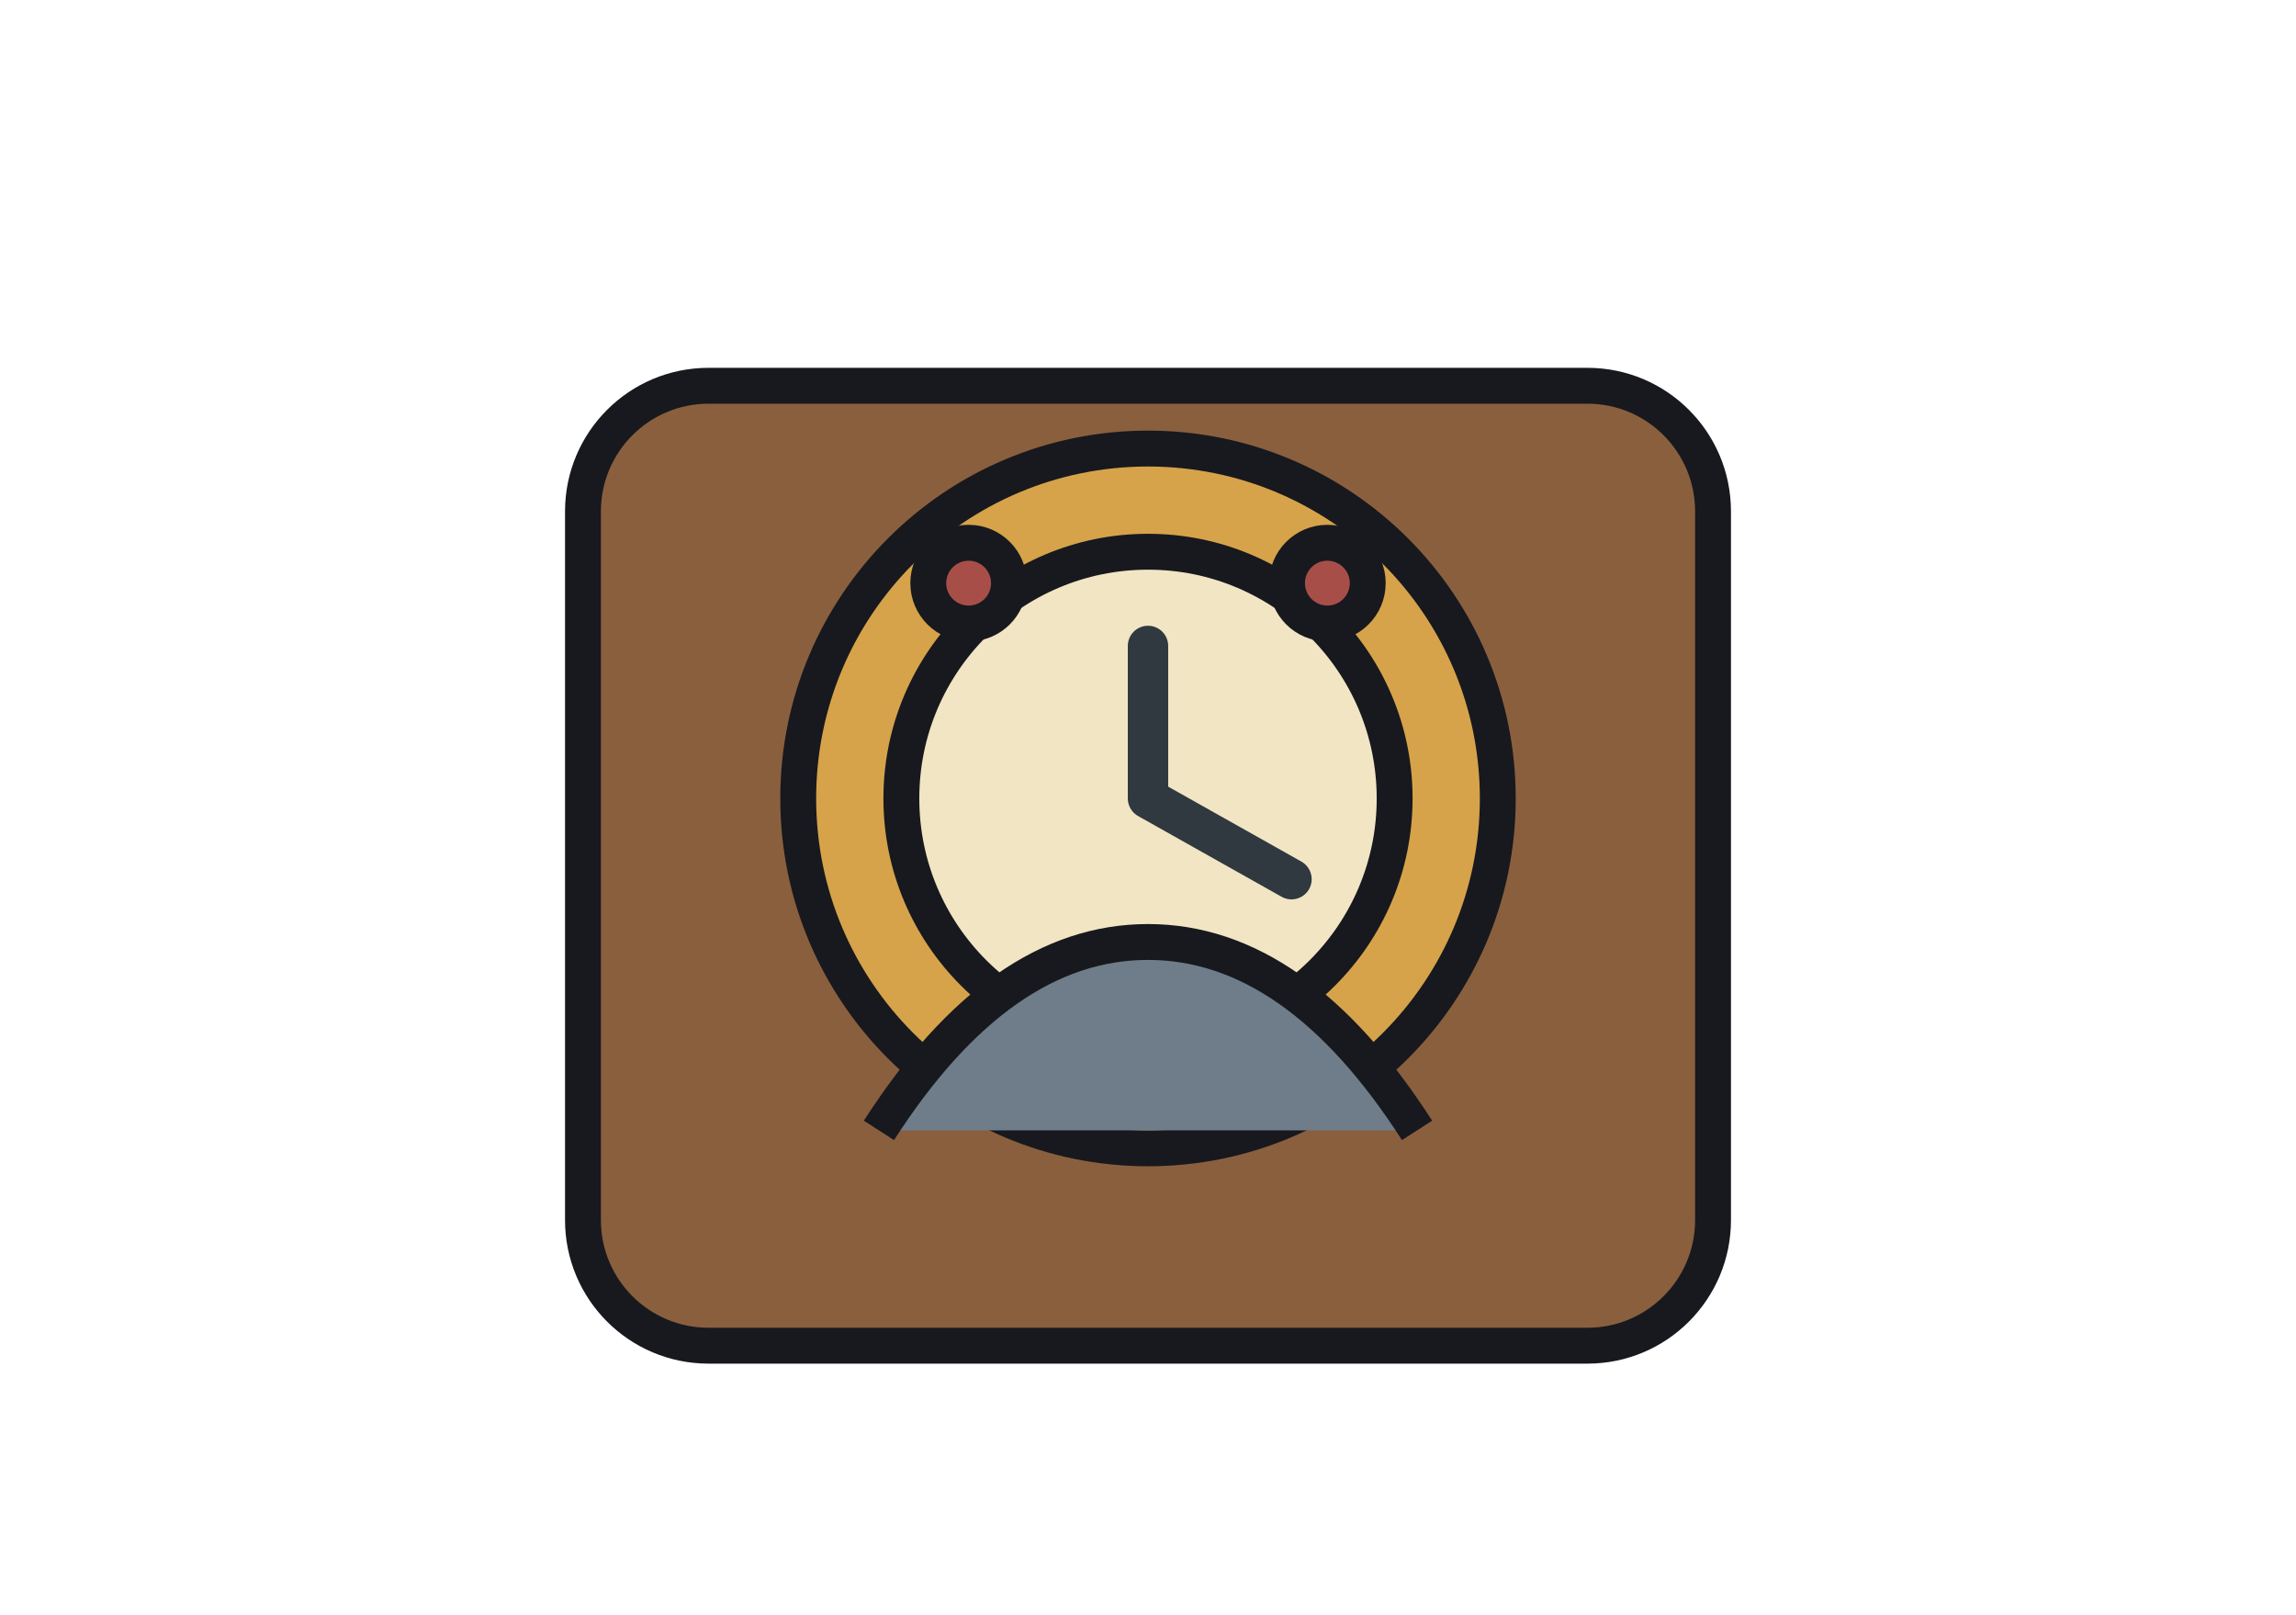
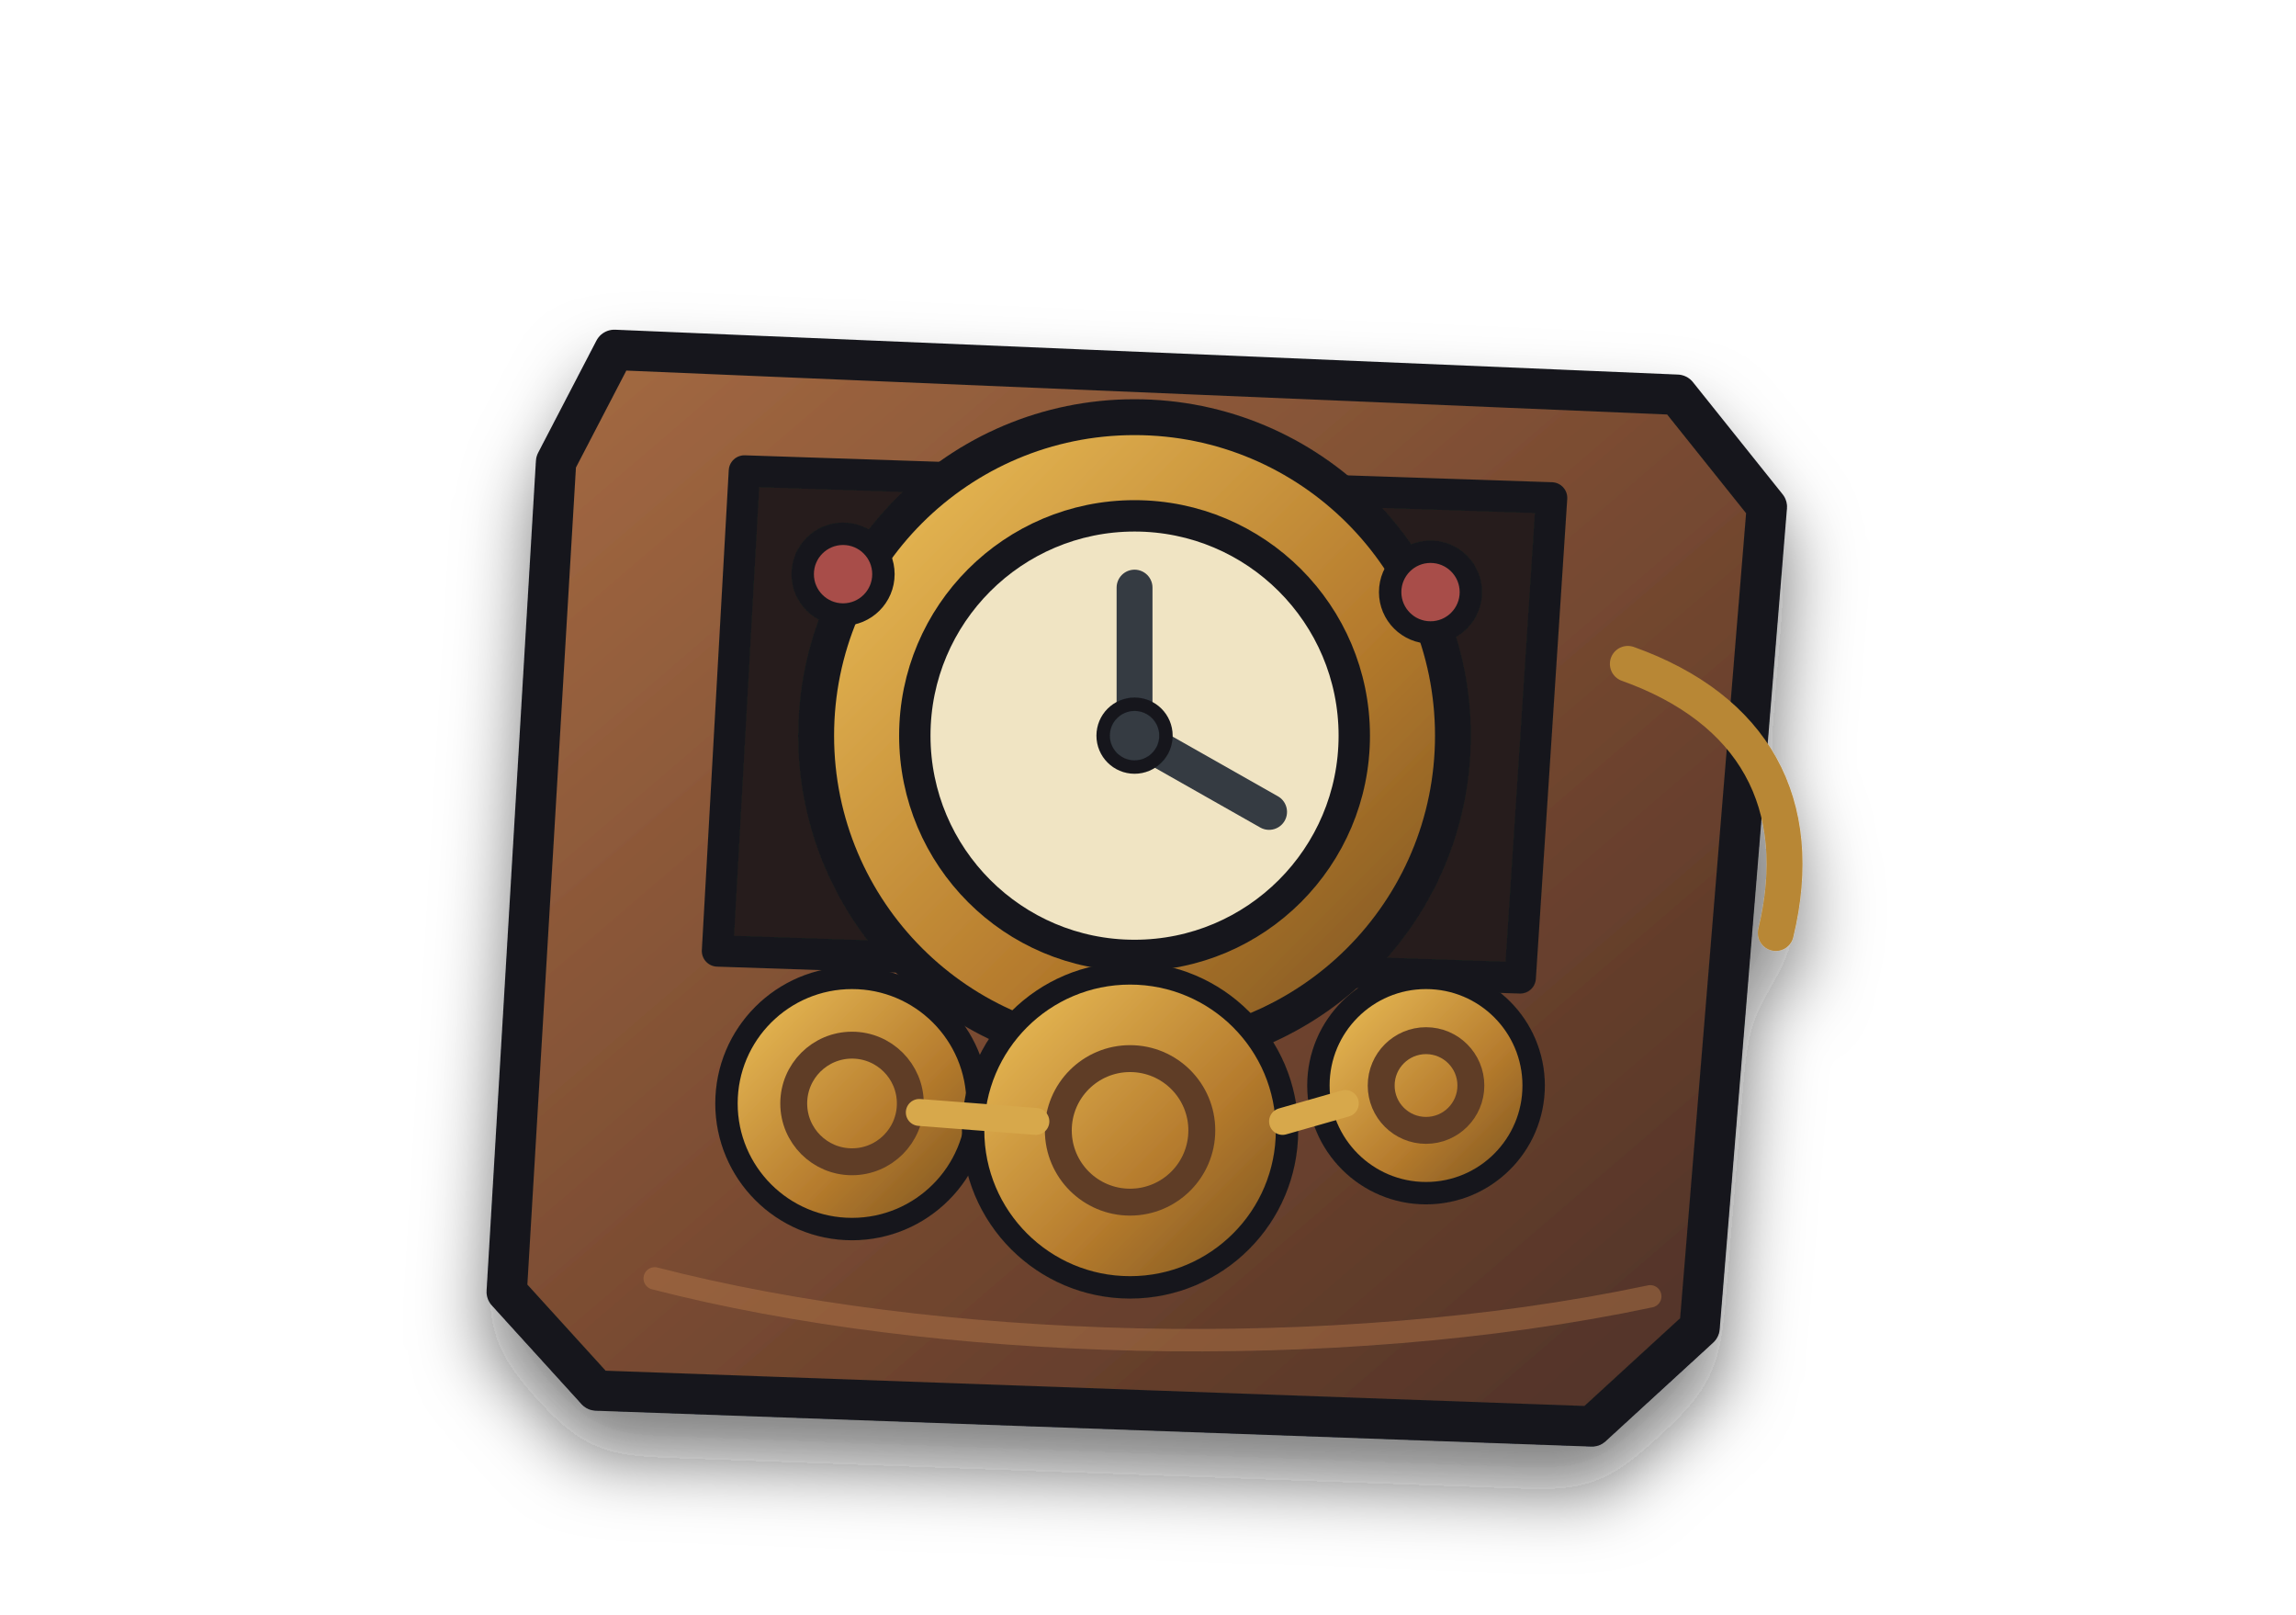
<svg xmlns="http://www.w3.org/2000/svg" viewBox="0 0 512 360">
-   <g stroke="#17191e" stroke-width="8" stroke-linejoin="round">
-     <rect x="130" y="86" width="252" height="214" rx="28" fill="#8a5f3e" />
-     <circle cx="256" cy="178" r="78" fill="#d6a34a" />
-     <circle cx="256" cy="178" r="55" fill="#f1e5c4" />
-     <path d="M256 178v-34M256 178l32 18" stroke="#303840" stroke-width="9" stroke-linecap="round" />
-     <path d="M196 252c18-28 38-42 60-42s42 14 60 42" fill="#6e7d89" />
-     <circle cx="216" cy="130" r="9" fill="#a84e48" />
-     <circle cx="296" cy="130" r="9" fill="#a84e48" />
+   <defs>
+     <linearGradient id="wood" x1="0" y1="0" x2="1" y2="1">
+       <stop stop-color="#a66b43" />
+       <stop offset=".58" stop-color="#72462f" />
+       <stop offset="1" stop-color="#4c3027" />
+     </linearGradient>
+     <linearGradient id="brass" x1="0" y1="0" x2="1" y2="1">
+       <stop stop-color="#f1c55c" />
+       <stop offset=".6" stop-color="#b57b2d" />
+       <stop offset="1" stop-color="#765020" />
+     </linearGradient>
+     <filter id="shadow" x="-25%" y="-20%" width="150%" height="160%">
+       <feDropShadow dx="0" dy="10" stdDeviation="8" flood-color="#090b0e" flood-opacity=".55" />
+     </filter>
+   </defs>
+   <g filter="url(#shadow)" stroke="#17191e" stroke-linecap="round" stroke-linejoin="round">
+     <path d="M137 78 374 88l20 25-15 183-24 22-222-8-20-22 11-185z" fill="url(#wood)" stroke-width="9" />
+     <path d="M166 105 346 111l-7 107-179-6z" fill="#251f1b" stroke-width="7" />
+     <circle cx="253" cy="164" r="71" fill="url(#brass)" stroke-width="8" />
+     <circle cx="253" cy="164" r="49" fill="#f0e4c3" stroke-width="7" />
+     <path d="M253 164v-33m0 33 30 17" stroke="#343a42" stroke-width="8" />
+     <circle cx="253" cy="164" r="7" fill="#343a42" stroke-width="3" />
+     <g fill="url(#brass)" stroke-width="5">
+       <circle cx="190" cy="246" r="28" />
+       <circle cx="252" cy="252" r="35" />
+       <circle cx="318" cy="242" r="24" />
+     </g>
+     <g fill="none" stroke="#5f3e27" stroke-width="6">
+       <circle cx="190" cy="246" r="13" />
+       <circle cx="252" cy="252" r="16" />
+       <circle cx="318" cy="242" r="10" />
+     </g>
+     <path d="m205 248 26 2m55 0 14-4" stroke="#d7a84b" stroke-width="6" />
+     <circle cx="188" cy="128" r="9" fill="#a84e48" stroke-width="5" />
+     <circle cx="319" cy="132" r="9" fill="#a84e48" stroke-width="5" />
+     <path d="M146 285c62 16 151 19 222 4" fill="none" stroke="#b77b4a" stroke-width="5" opacity=".45" />
+     <path d="M363 148c28 10 40 31 33 60" fill="none" stroke="#b88735" stroke-width="8" />
  </g>
</svg>
